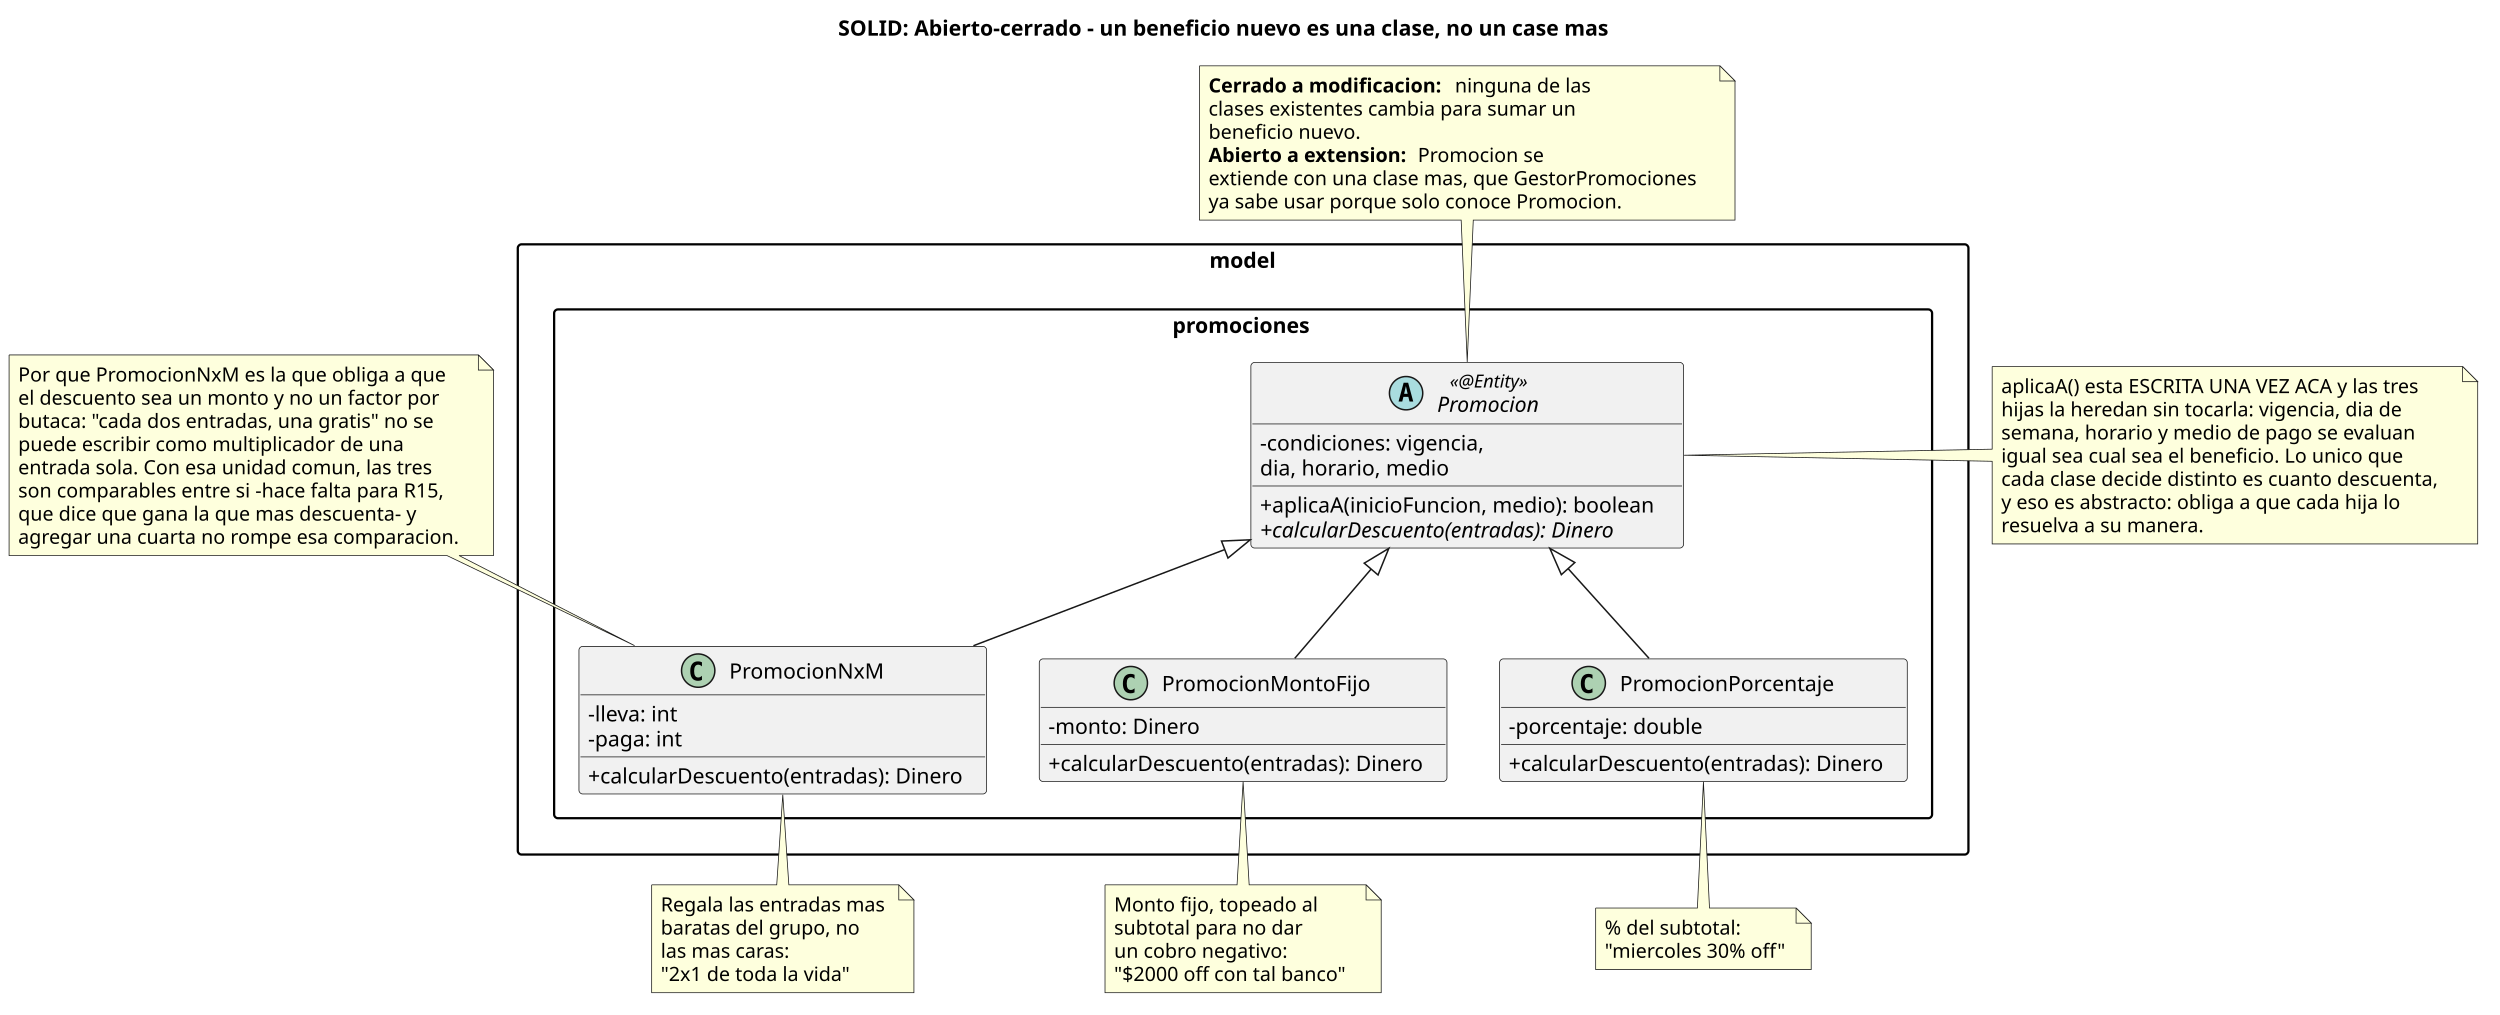
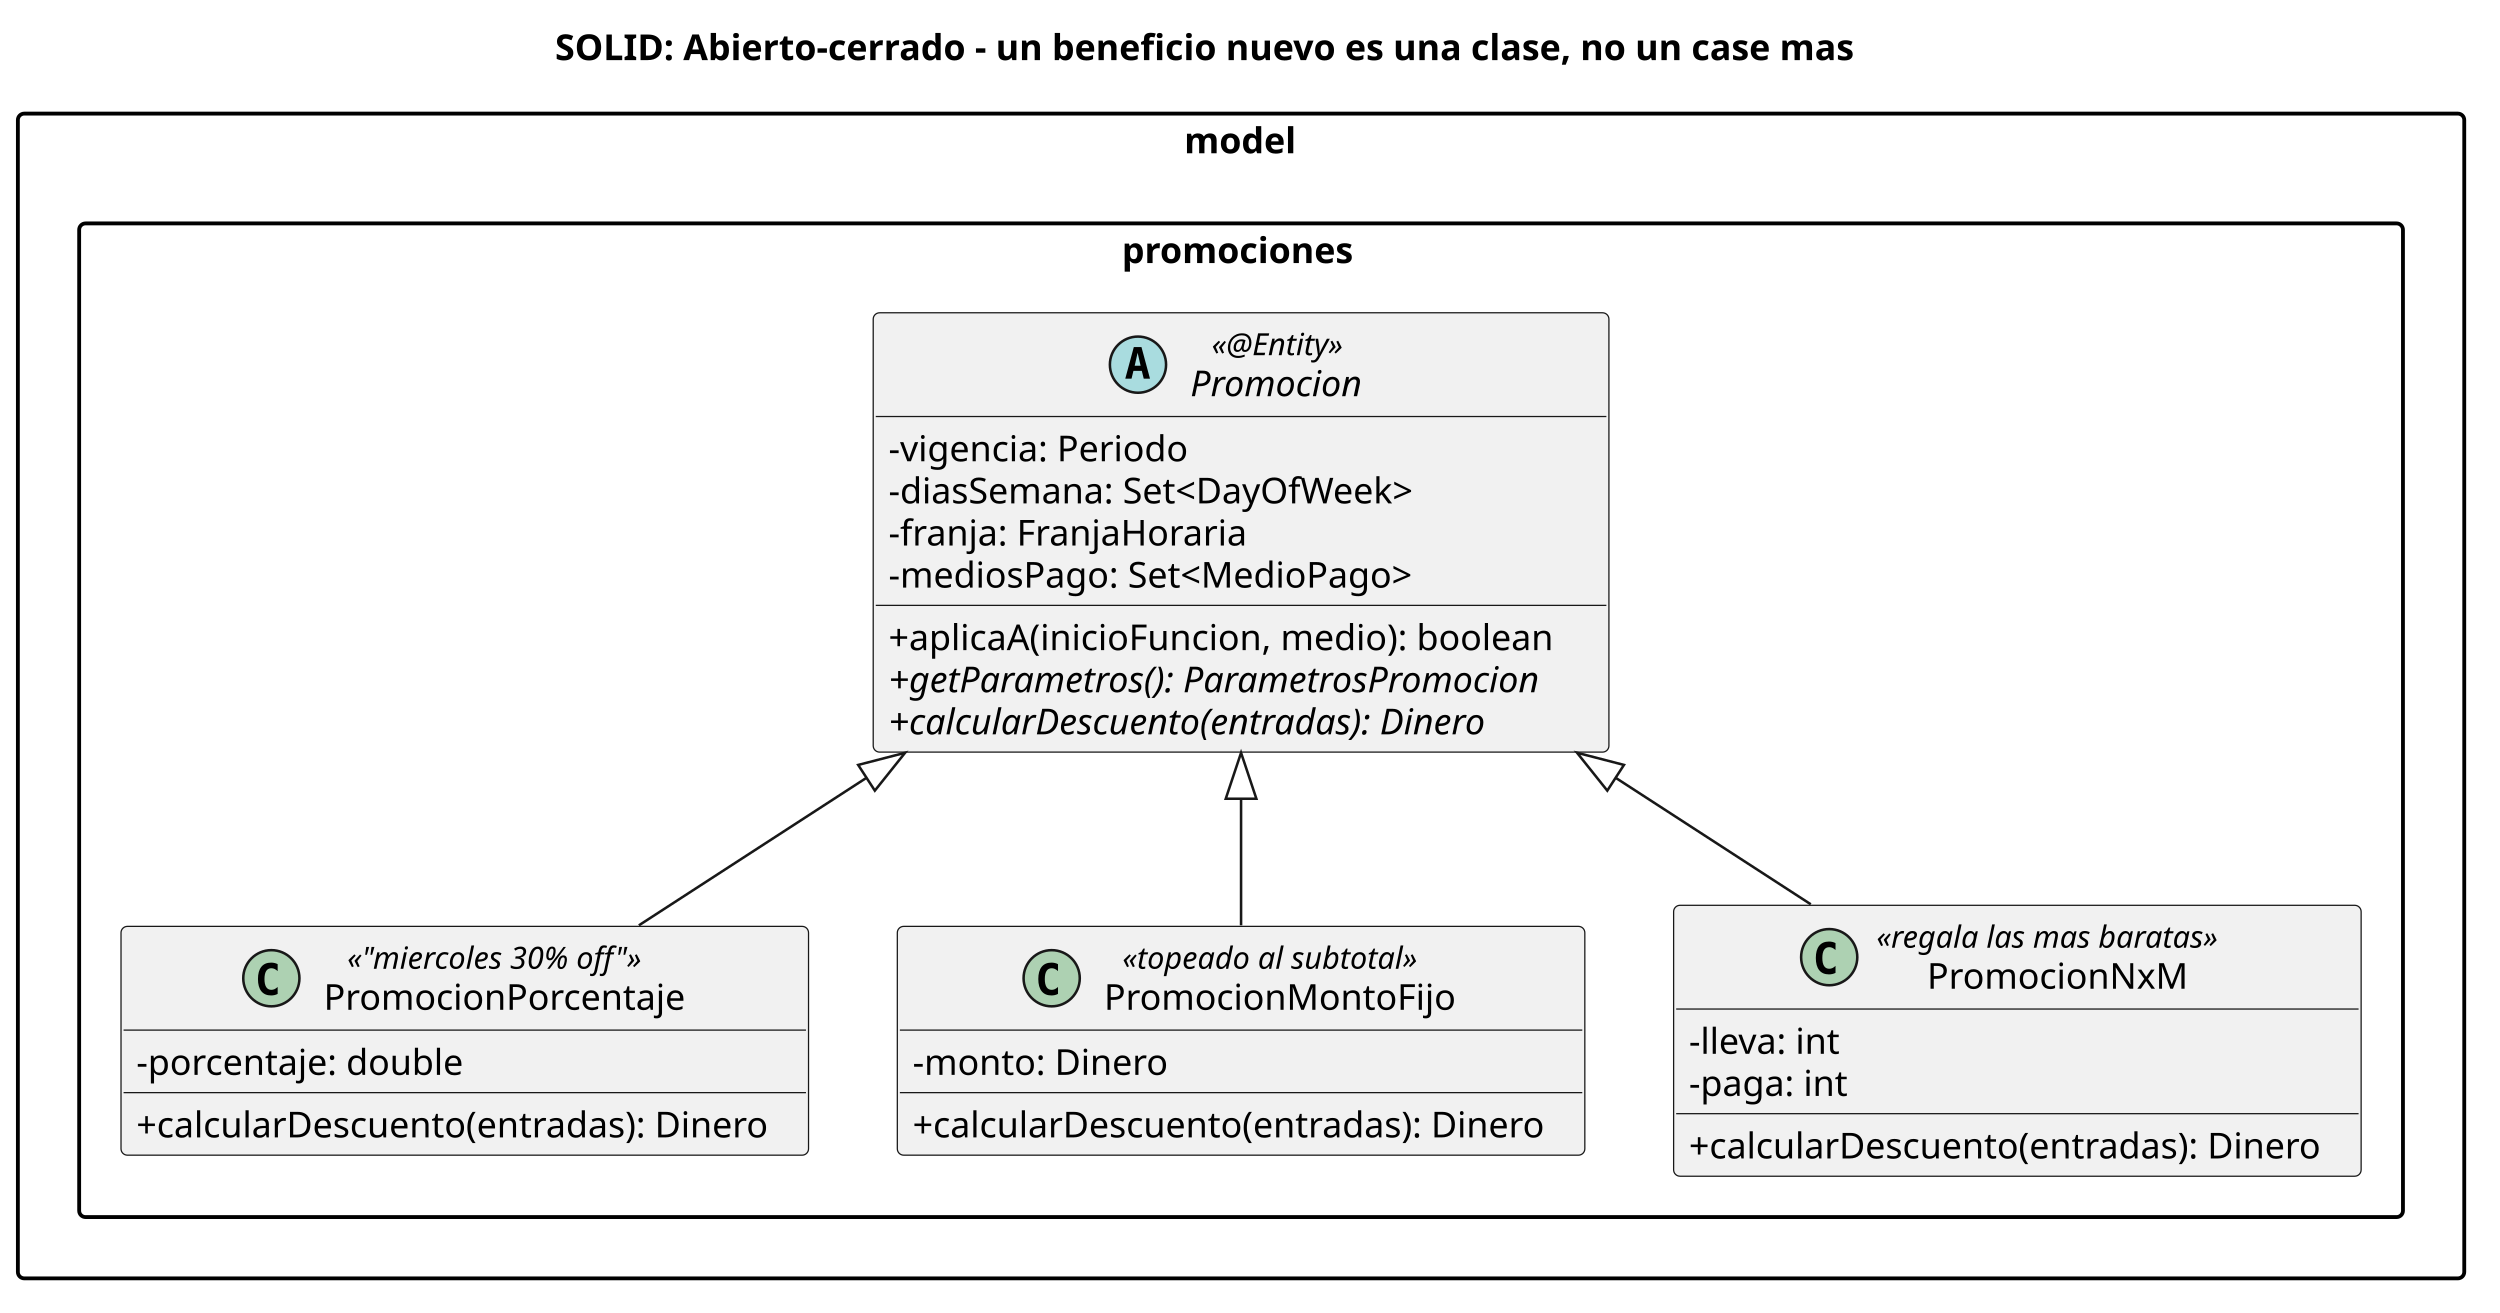
- <svg xmlns="http://www.w3.org/2000/svg" version="1.1" data-diagram-type="CLASS" style="width:1651px;height:670px;background:#FFFFFF;" width="1651px" height="670px" viewBox="0 0 1651 670" zoomAndPan="magnify" preserveAspectRatio="none" contentStyleType="text/css">
+ <svg xmlns="http://www.w3.org/2000/svg" version="1.1" data-diagram-type="CLASS" style="width:979px;height:514px;background:#FFFFFF;" width="979px" height="514px" viewBox="0 0 979 514" zoomAndPan="magnify" preserveAspectRatio="none" contentStyleType="text/css">
  <defs />
  <g font-family="sans-serif" lengthAdjust="spacing">
    <g class="title" data-source-line="1">
-       <text x="553.5" y="23.535" fill="#000" font-size="14" textLength="537.277" font-weight="700">SOLID: Abierto-cerrado - un beneficio nuevo es una clase, no un case mas</text>
+       <text x="217.361" y="23.535" fill="#000" font-size="14" textLength="537.277" font-weight="700">SOLID: Abierto-cerrado - un beneficio nuevo es una clase, no un case mas</text>
    </g>
-     <g class="cluster" data-qualified-name="model" id="ent0003" data-source-line="17">
-       <rect x="341.95" y="161.348" width="958" height="403" fill="none" style="stroke:#000;stroke-width:1.5;" rx="2.5" ry="2.5" />
-       <text x="798.675" y="176.883" fill="#000" font-size="14" textLength="44.55" font-weight="700">model</text>
+     <g class="cluster" data-qualified-name="model" id="ent0003" data-source-line="19">
+       <rect x="7" y="44.488" width="958" height="456.12" fill="none" style="stroke:#000;stroke-width:1.5;" rx="2.5" ry="2.5" />
+       <text x="463.725" y="60.023" fill="#000" font-size="14" textLength="44.55" font-weight="700">model</text>
    </g>
-     <g class="cluster" data-qualified-name="model.promociones" id="ent0001" data-source-line="16">
-       <rect x="365.95" y="204.348" width="910" height="336" fill="none" style="stroke:#000;stroke-width:1.5;" rx="2.5" ry="2.5" />
-       <text x="774.271" y="219.883" fill="#000" font-size="14" textLength="93.358" font-weight="700">promociones</text>
+     <g class="cluster" data-qualified-name="model.promociones" id="ent0001" data-source-line="18">
+       <rect x="31" y="87.488" width="910" height="389.12" fill="none" style="stroke:#000;stroke-width:1.5;" rx="2.5" ry="2.5" />
+       <text x="439.321" y="103.023" fill="#000" font-size="14" textLength="93.358" font-weight="700">promociones</text>
    </g>
-     <g class="entity" data-qualified-name="model.promociones.Promocion" id="ent0002" data-source-line="17">
-       <rect x="826.08" y="239.348" width="285.745" height="122.574" fill="#F1F1F1" style="stroke:#181818;stroke-width:0.5;" rx="2.5" ry="2.5" />
-       <ellipse cx="928.581" cy="259.659" rx="11" ry="11" fill="#A9DCDF" style="stroke:#181818;stroke-width:1;" />
-       <path d="M928.445,255.007 L927.291,260.079 L929.607,260.079 Z M926.951,252.766 L929.947,252.766 L933.292,265.159 L930.844,265.159 L930.08,262.096 L926.801,262.096 L926.054,265.159 L923.605,265.159 Z " fill="#000" />
-       <text x="957.432" y="255.95" fill="#000" font-size="12" textLength="55.541" font-style="italic">«@Entity»</text>
-       <text x="949.081" y="272.016" fill="#000" font-size="14" textLength="72.242" font-style="italic">Promocion</text>
-       <line x1="827.08" y1="279.969" x2="1110.825" y2="279.969" style="stroke:#181818;stroke-width:0.5;" />
-       <text x="832.08" y="297.505" fill="#000" font-size="14" textLength="157.609">-condiciones: vigencia,</text>
-       <text x="832.08" y="313.993" fill="#000" font-size="14" textLength="129.76">dia, horario, medio</text>
-       <line x1="827.08" y1="320.946" x2="1110.825" y2="320.946" style="stroke:#181818;stroke-width:0.5;" />
-       <text x="832.08" y="338.481" fill="#000" font-size="14" textLength="273.745">+aplicaA(inicioFuncion, medio): boolean</text>
-       <text x="832.08" y="354.969" fill="#000" font-size="14" textLength="257.229" font-style="italic">+calcularDescuento(entradas): Dinero</text>
+     <g class="entity" data-qualified-name="model.promociones.Promocion" id="ent0002" data-source-line="19">
+       <rect x="341.95" y="122.488" width="288.104" height="172.039" fill="#F1F1F1" style="stroke:#181818;stroke-width:0.5;" rx="2.5" ry="2.5" />
+       <ellipse cx="445.631" cy="142.799" rx="11" ry="11" fill="#A9DCDF" style="stroke:#181818;stroke-width:1;" />
+       <path d="M445.494,138.147 L444.34,143.219 L446.656,143.219 Z M444,135.906 L446.996,135.906 L450.342,148.299 L447.893,148.299 L447.129,145.236 L443.85,145.236 L443.103,148.299 L440.655,148.299 Z " fill="#000" />
+       <text x="474.481" y="139.09" fill="#000" font-size="12" textLength="55.541" font-style="italic">«@Entity»</text>
+       <text x="466.131" y="155.156" fill="#000" font-size="14" textLength="72.242" font-style="italic">Promocion</text>
+       <line x1="342.95" y1="163.109" x2="629.054" y2="163.109" style="stroke:#181818;stroke-width:0.5;" />
+       <text x="347.95" y="180.645" fill="#000" font-size="14" textLength="123.744">-vigencia: Periodo</text>
+       <text x="347.95" y="197.133" fill="#000" font-size="14" textLength="217.396">-diasSemana: Set&lt;DayOfWeek&gt;</text>
+       <text x="347.95" y="213.621" fill="#000" font-size="14" textLength="147.745">-franja: FranjaHoraria</text>
+       <text x="347.95" y="230.109" fill="#000" font-size="14" textLength="216.173">-mediosPago: Set&lt;MedioPago&gt;</text>
+       <line x1="342.95" y1="237.063" x2="629.054" y2="237.063" style="stroke:#181818;stroke-width:0.5;" />
+       <text x="347.95" y="254.598" fill="#000" font-size="14" textLength="273.745">+aplicaA(inicioFuncion, medio): boolean</text>
+       <text x="347.95" y="271.086" fill="#000" font-size="14" textLength="276.104" font-style="italic">+getParametros(): ParametrosPromocion</text>
+       <text x="347.95" y="287.574" fill="#000" font-size="14" textLength="257.229" font-style="italic">+calcularDescuento(entradas): Dinero</text>
    </g>
-     <g class="entity" data-qualified-name="model.promociones.PromocionPorcentaje" id="ent0004" data-source-line="23">
-       <rect x="990.34" y="435.128" width="269.229" height="80.977" fill="#F1F1F1" style="stroke:#181818;stroke-width:0.5;" rx="2.5" ry="2.5" />
-       <ellipse cx="1049.208" cy="451.128" rx="11" ry="11" fill="#ADD1B2" style="stroke:#181818;stroke-width:1;" />
-       <path d="M1051.681,457.271 Q1051.1,457.57 1050.461,457.72 Q1049.821,457.869 1049.116,457.869 Q1046.609,457.869 1045.289,456.217 Q1043.969,454.565 1043.969,451.444 Q1043.969,448.315 1045.289,446.663 Q1046.609,445.011 1049.116,445.011 Q1049.821,445.011 1050.469,445.161 Q1051.116,445.31 1051.681,445.609 L1051.681,448.331 Q1051.05,447.75 1050.456,447.481 Q1049.863,447.211 1049.232,447.211 Q1047.887,447.211 1047.203,448.277 Q1046.518,449.344 1046.518,451.444 Q1046.518,453.536 1047.203,454.603 Q1047.887,455.669 1049.232,455.669 Q1049.863,455.669 1050.456,455.4 Q1051.05,455.13 1051.681,454.549 Z " fill="#000" />
-       <text x="1069.708" y="456.419" fill="#000" font-size="14" textLength="142.994">PromocionPorcentaje</text>
-       <line x1="991.34" y1="467.128" x2="1258.569" y2="467.128" style="stroke:#181818;stroke-width:0.5;" />
-       <text x="996.34" y="484.663" fill="#000" font-size="14" textLength="135.543">-porcentaje: double</text>
-       <line x1="991.34" y1="491.617" x2="1258.569" y2="491.617" style="stroke:#181818;stroke-width:0.5;" />
-       <text x="996.34" y="509.152" fill="#000" font-size="14" textLength="257.229">+calcularDescuento(entradas): Dinero</text>
+     <g class="entity" data-qualified-name="model.promociones.PromocionPorcentaje" id="ent0004" data-source-line="29">
+       <rect x="47.39" y="362.768" width="269.229" height="89.598" fill="#F1F1F1" style="stroke:#181818;stroke-width:0.5;" rx="2.5" ry="2.5" />
+       <ellipse cx="106.258" cy="383.079" rx="11" ry="11" fill="#ADD1B2" style="stroke:#181818;stroke-width:1;" />
+       <path d="M108.731,389.222 Q108.15,389.521 107.511,389.67 Q106.871,389.82 106.166,389.82 Q103.659,389.82 102.339,388.168 Q101.019,386.516 101.019,383.395 Q101.019,380.265 102.339,378.613 Q103.659,376.962 106.166,376.962 Q106.871,376.962 107.519,377.111 Q108.166,377.26 108.731,377.559 L108.731,380.282 Q108.1,379.701 107.506,379.431 Q106.913,379.161 106.282,379.161 Q104.937,379.161 104.253,380.228 Q103.568,381.295 103.568,383.395 Q103.568,385.487 104.253,386.553 Q104.937,387.62 106.282,387.62 Q106.913,387.62 107.506,387.35 Q108.1,387.08 108.731,386.499 Z " fill="#000" />
+       <text x="135.964" y="379.37" fill="#000" font-size="12" textLength="124.582" font-style="italic">«"miercoles 30% off"»</text>
+       <text x="126.758" y="395.436" fill="#000" font-size="14" textLength="142.994">PromocionPorcentaje</text>
+       <line x1="48.39" y1="403.389" x2="315.619" y2="403.389" style="stroke:#181818;stroke-width:0.5;" />
+       <text x="53.39" y="420.925" fill="#000" font-size="14" textLength="135.543">-porcentaje: double</text>
+       <line x1="48.39" y1="427.878" x2="315.619" y2="427.878" style="stroke:#181818;stroke-width:0.5;" />
+       <text x="53.39" y="445.413" fill="#000" font-size="14" textLength="257.229">+calcularDescuento(entradas): Dinero</text>
    </g>
-     <g class="entity" data-qualified-name="model.promociones.PromocionMontoFijo" id="ent0005" data-source-line="27">
-       <rect x="686.34" y="435.128" width="269.229" height="80.977" fill="#F1F1F1" style="stroke:#181818;stroke-width:0.5;" rx="2.5" ry="2.5" />
-       <ellipse cx="746.787" cy="451.128" rx="11" ry="11" fill="#ADD1B2" style="stroke:#181818;stroke-width:1;" />
-       <path d="M749.26,457.271 Q748.679,457.57 748.04,457.72 Q747.401,457.869 746.695,457.869 Q744.188,457.869 742.868,456.217 Q741.548,454.565 741.548,451.444 Q741.548,448.315 742.868,446.663 Q744.188,445.011 746.695,445.011 Q747.401,445.011 748.048,445.161 Q748.695,445.31 749.26,445.609 L749.26,448.331 Q748.629,447.75 748.036,447.481 Q747.442,447.211 746.811,447.211 Q745.466,447.211 744.782,448.277 Q744.097,449.344 744.097,451.444 Q744.097,453.536 744.782,454.603 Q745.466,455.669 746.811,455.669 Q747.442,455.669 748.036,455.4 Q748.629,455.13 749.26,454.549 Z " fill="#000" />
-       <text x="767.287" y="456.419" fill="#000" font-size="14" textLength="139.836">PromocionMontoFijo</text>
-       <line x1="687.34" y1="467.128" x2="954.569" y2="467.128" style="stroke:#181818;stroke-width:0.5;" />
-       <text x="692.34" y="484.663" fill="#000" font-size="14" textLength="106.504">-monto: Dinero</text>
-       <line x1="687.34" y1="491.617" x2="954.569" y2="491.617" style="stroke:#181818;stroke-width:0.5;" />
-       <text x="692.34" y="509.152" fill="#000" font-size="14" textLength="257.229">+calcularDescuento(entradas): Dinero</text>
+     <g class="entity" data-qualified-name="model.promociones.PromocionMontoFijo" id="ent0005" data-source-line="33">
+       <rect x="351.39" y="362.768" width="269.229" height="89.598" fill="#F1F1F1" style="stroke:#181818;stroke-width:0.5;" rx="2.5" ry="2.5" />
+       <ellipse cx="411.837" cy="383.079" rx="11" ry="11" fill="#ADD1B2" style="stroke:#181818;stroke-width:1;" />
+       <path d="M414.31,389.222 Q413.729,389.521 413.09,389.67 Q412.451,389.82 411.745,389.82 Q409.238,389.82 407.918,388.168 Q406.598,386.516 406.598,383.395 Q406.598,380.265 407.918,378.613 Q409.238,376.962 411.745,376.962 Q412.451,376.962 413.098,377.111 Q413.745,377.26 414.31,377.559 L414.31,380.282 Q413.679,379.701 413.086,379.431 Q412.492,379.161 411.861,379.161 Q410.516,379.161 409.832,380.228 Q409.147,381.295 409.147,383.395 Q409.147,385.487 409.832,386.553 Q410.516,387.62 411.861,387.62 Q412.492,387.62 413.086,387.35 Q413.679,387.08 414.31,386.499 Z " fill="#000" />
+       <text x="439.518" y="379.37" fill="#000" font-size="12" textLength="125.473" font-style="italic">«topeado al subtotal»</text>
+       <text x="432.337" y="395.436" fill="#000" font-size="14" textLength="139.836">PromocionMontoFijo</text>
+       <line x1="352.39" y1="403.389" x2="619.619" y2="403.389" style="stroke:#181818;stroke-width:0.5;" />
+       <text x="357.39" y="420.925" fill="#000" font-size="14" textLength="106.504">-monto: Dinero</text>
+       <line x1="352.39" y1="427.878" x2="619.619" y2="427.878" style="stroke:#181818;stroke-width:0.5;" />
+       <text x="357.39" y="445.413" fill="#000" font-size="14" textLength="257.229">+calcularDescuento(entradas): Dinero</text>
    </g>
-     <g class="entity" data-qualified-name="model.promociones.PromocionNxM" id="ent0006" data-source-line="31">
-       <rect x="382.34" y="426.878" width="269.229" height="97.465" fill="#F1F1F1" style="stroke:#181818;stroke-width:0.5;" rx="2.5" ry="2.5" />
-       <ellipse cx="461.09" cy="442.878" rx="11" ry="11" fill="#ADD1B2" style="stroke:#181818;stroke-width:1;" />
-       <path d="M463.563,449.021 Q462.982,449.32 462.343,449.47 Q461.704,449.619 460.998,449.619 Q458.491,449.619 457.172,447.967 Q455.852,446.315 455.852,443.194 Q455.852,440.065 457.172,438.413 Q458.491,436.761 460.998,436.761 Q461.704,436.761 462.351,436.911 Q462.999,437.06 463.563,437.359 L463.563,440.081 Q462.932,439.5 462.339,439.231 Q461.745,438.961 461.114,438.961 Q459.77,438.961 459.085,440.027 Q458.4,441.094 458.4,443.194 Q458.4,445.286 459.085,446.353 Q459.77,447.419 461.114,447.419 Q461.745,447.419 462.339,447.15 Q462.932,446.88 463.563,446.299 Z " fill="#000" />
-       <text x="481.59" y="448.169" fill="#000" font-size="14" textLength="103.229">PromocionNxM</text>
-       <line x1="383.34" y1="458.878" x2="650.569" y2="458.878" style="stroke:#181818;stroke-width:0.5;" />
-       <text x="388.34" y="476.413" fill="#000" font-size="14" textLength="65.803">-lleva: int</text>
-       <text x="388.34" y="492.902" fill="#000" font-size="14" textLength="67.936">-paga: int</text>
-       <line x1="383.34" y1="499.855" x2="650.569" y2="499.855" style="stroke:#181818;stroke-width:0.5;" />
-       <text x="388.34" y="517.39" fill="#000" font-size="14" textLength="257.229">+calcularDescuento(entradas): Dinero</text>
+     <g class="entity" data-qualified-name="model.promociones.PromocionNxM" id="ent0006" data-source-line="37">
+       <rect x="655.39" y="354.518" width="269.229" height="106.086" fill="#F1F1F1" style="stroke:#181818;stroke-width:0.5;" rx="2.5" ry="2.5" />
+       <ellipse cx="716.317" cy="374.829" rx="11" ry="11" fill="#ADD1B2" style="stroke:#181818;stroke-width:1;" />
+       <path d="M718.79,380.972 Q718.209,381.271 717.57,381.42 Q716.931,381.57 716.225,381.57 Q713.719,381.57 712.399,379.918 Q711.079,378.266 711.079,375.145 Q711.079,372.015 712.399,370.363 Q713.719,368.712 716.225,368.712 Q716.931,368.712 717.578,368.861 Q718.226,369.01 718.79,369.309 L718.79,372.032 Q718.16,371.451 717.566,371.181 Q716.973,370.911 716.342,370.911 Q714.997,370.911 714.312,371.978 Q713.627,373.045 713.627,375.145 Q713.627,377.237 714.312,378.303 Q714.997,379.37 716.342,379.37 Q716.973,379.37 717.566,379.1 Q718.16,378.83 718.79,378.249 Z " fill="#000" />
+       <text x="734.817" y="371.12" fill="#000" font-size="12" textLength="142.875" font-style="italic">«regala las mas baratas»</text>
+       <text x="754.64" y="387.186" fill="#000" font-size="14" textLength="103.229">PromocionNxM</text>
+       <line x1="656.39" y1="395.139" x2="923.619" y2="395.139" style="stroke:#181818;stroke-width:0.5;" />
+       <text x="661.39" y="412.675" fill="#000" font-size="14" textLength="65.803">-lleva: int</text>
+       <text x="661.39" y="429.163" fill="#000" font-size="14" textLength="67.936">-paga: int</text>
+       <line x1="656.39" y1="436.116" x2="923.619" y2="436.116" style="stroke:#181818;stroke-width:0.5;" />
+       <text x="661.39" y="453.651" fill="#000" font-size="14" textLength="257.229">+calcularDescuento(entradas): Dinero</text>
    </g>
-     <g class="entity" data-qualified-name="GMN13" id="ent0014" data-source-line="43">
-       <path d="M1315.63,242.048 L1315.63,296.638 L1112.04,300.638 L1315.63,304.638 L1315.63,359.222 A0,0 0 0 0 1315.63,359.222 L1636.277,359.222 A0,0 0 0 0 1636.277,359.222 L1636.277,252.048 L1626.277,242.048 L1315.63,242.048 A0,0 0 0 0 1315.63,242.048" style="stroke:#181818;stroke-width:0.5;" fill="#FEFFDD" />
-       <path d="M1626.277,242.048 L1626.277,252.048 L1636.277,252.048 L1626.277,242.048" style="stroke:#181818;stroke-width:0.5;" fill="#FEFFDD" />
-       <text x="1321.63" y="259.617" fill="#000" font-size="13" textLength="291.478">aplicaA() esta ESCRITA UNA VEZ ACA y las tres</text>
-       <text x="1321.63" y="274.927" fill="#000" font-size="13" textLength="276.282">hijas la heredan sin tocarla: vigencia, dia de</text>
-       <text x="1321.63" y="290.238" fill="#000" font-size="13" textLength="282.02">semana, horario y medio de pago se evaluan</text>
-       <text x="1321.63" y="305.548" fill="#000" font-size="13" textLength="277.272">igual sea cual sea el beneficio. Lo unico que</text>
-       <text x="1321.63" y="320.859" fill="#000" font-size="13" textLength="299.647">cada clase decide distinto es cuanto descuenta,</text>
-       <text x="1321.63" y="336.169" fill="#000" font-size="13" textLength="276.047">y eso es abstracto: obliga a que cada hija lo</text>
-       <text x="1321.63" y="351.48" fill="#000" font-size="13" textLength="137.617">resuelva a su manera.</text>
+     <g class="link" data-entity-1="ent0002" data-entity-2="ent0004" id="lnk8" data-source-line="44" data-link-type="extension">
+       <path d="M339.325,304.578 C303.375,327.878 280.99,342.398 250.18,362.368" style="stroke:#181818;stroke-width:1;" fill="none" id="Promocion-backto-PromocionPorcentaje" codeLine="44" />
+       <polygon points="354.43,294.788,336.062,299.543,342.588,309.613,354.43,294.788" fill="none" style="stroke:#181818;stroke-width:1;stroke-linejoin:miter;stroke-miterlimit:10;" />
    </g>
-     <g class="entity" data-qualified-name="GMN16" id="ent0017" data-source-line="53">
-       <path d="M1053.78,599.658 L1053.78,640.279 A0,0 0 0 0 1053.78,640.279 L1196.122,640.279 A0,0 0 0 0 1196.122,640.279 L1196.122,609.658 L1186.122,599.658 L1128.95,599.658 L1124.95,516.268 L1120.95,599.658 L1053.78,599.658 A0,0 0 0 0 1053.78,599.658" style="stroke:#181818;stroke-width:0.5;" fill="#FEFFDD" />
-       <path d="M1186.122,599.658 L1186.122,609.658 L1196.122,609.658 L1186.122,599.658" style="stroke:#181818;stroke-width:0.5;" fill="#FEFFDD" />
-       <text x="1059.78" y="617.227" fill="#000" font-size="13" textLength="91.736">% del subtotal:</text>
-       <text x="1059.78" y="632.537" fill="#000" font-size="13" textLength="121.342">"miercoles 30% off"</text>
+     <g class="link" data-entity-1="ent0002" data-entity-2="ent0005" id="lnk10" data-source-line="45" data-link-type="extension">
+       <path d="M486,312.788 C486,336.088 486,342.398 486,362.368" style="stroke:#181818;stroke-width:1;" fill="none" id="Promocion-backto-PromocionMontoFijo" codeLine="45" />
+       <polygon points="486,294.788,480,312.788,492,312.788,486,294.788" fill="none" style="stroke:#181818;stroke-width:1;stroke-linejoin:miter;stroke-miterlimit:10;" />
    </g>
-     <g class="entity" data-qualified-name="GMN19" id="ent0020" data-source-line="57">
-       <path d="M729.75,584.348 L729.75,655.59 A0,0 0 0 0 729.75,655.59 L912.146,655.59 A0,0 0 0 0 912.146,655.59 L912.146,594.348 L902.146,584.348 L824.95,584.348 L820.95,516.268 L816.95,584.348 L729.75,584.348 A0,0 0 0 0 729.75,584.348" style="stroke:#181818;stroke-width:0.5;" fill="#FEFFDD" />
-       <path d="M902.146,584.348 L902.146,594.348 L912.146,594.348 L902.146,584.348" style="stroke:#181818;stroke-width:0.5;" fill="#FEFFDD" />
-       <text x="735.75" y="601.917" fill="#000" font-size="13" textLength="139.585">Monto fijo, topeado al</text>
-       <text x="735.75" y="617.227" fill="#000" font-size="13" textLength="128.458">subtotal para no dar</text>
-       <text x="735.75" y="632.538" fill="#000" font-size="13" textLength="118.536">un cobro negativo:</text>
-       <text x="735.75" y="647.848" fill="#000" font-size="13" textLength="161.396">"$2000 off con tal banco"</text>
-     </g>
-     <g class="entity" data-qualified-name="GMN22" id="ent0023" data-source-line="63">
-       <path d="M430.36,584.348 L430.36,655.59 A0,0 0 0 0 430.36,655.59 L603.551,655.59 A0,0 0 0 0 603.551,655.59 L603.551,594.348 L593.551,584.348 L520.95,584.348 L516.95,524.808 L512.95,584.348 L430.36,584.348 A0,0 0 0 0 430.36,584.348" style="stroke:#181818;stroke-width:0.5;" fill="#FEFFDD" />
-       <path d="M593.551,584.348 L593.551,594.348 L603.551,594.348 L593.551,584.348" style="stroke:#181818;stroke-width:0.5;" fill="#FEFFDD" />
-       <text x="436.36" y="601.917" fill="#000" font-size="13" textLength="152.191">Regala las entradas mas</text>
-       <text x="436.36" y="617.227" fill="#000" font-size="13" textLength="135.878">baratas del grupo, no</text>
-       <text x="436.36" y="632.538" fill="#000" font-size="13" textLength="88.81">las mas caras:</text>
-       <text x="436.36" y="647.848" fill="#000" font-size="13" textLength="130.997">"2x1 de toda la vida"</text>
-     </g>
-     <g class="entity" data-qualified-name="N1" id="ent0025" data-source-line="70">
-       <path d="M6,234.398 L6,366.883 A0,0 0 0 0 6,366.883 L295.15,366.883 L419.09,426.388 L303.15,366.883 L325.905,366.883 A0,0 0 0 0 325.905,366.883 L325.905,244.398 L315.905,234.398 L6,234.398 A0,0 0 0 0 6,234.398" style="stroke:#181818;stroke-width:0.5;" fill="#FEFFDD" />
-       <path d="M315.905,234.398 L315.905,244.398 L325.905,244.398 L315.905,234.398" style="stroke:#181818;stroke-width:0.5;" fill="#FEFFDD" />
-       <text x="12" y="251.967" fill="#000" font-size="13" textLength="290.685">Por que PromocionNxM es la que obliga a que</text>
-       <text x="12" y="267.277" fill="#000" font-size="13" textLength="288.431">el descuento sea un monto y no un factor por</text>
-       <text x="12" y="282.588" fill="#000" font-size="13" textLength="284.604">butaca: "cada dos entradas, una gratis" no se</text>
-       <text x="12" y="297.898" fill="#000" font-size="13" textLength="263.459">puede escribir como multiplicador de una</text>
-       <text x="12" y="313.209" fill="#000" font-size="13" textLength="284.667">entrada sola. Con esa unidad comun, las tres</text>
-       <text x="12" y="328.519" fill="#000" font-size="13" textLength="296.105">son comparables entre si -hace falta para R15,</text>
-       <text x="12" y="343.83" fill="#000" font-size="13" textLength="275.082">que dice que gana la que mas descuenta- y</text>
-       <text x="12" y="359.14" fill="#000" font-size="13" textLength="298.905">agregar una cuarta no rompe esa comparacion.</text>
-     </g>
-     <g class="entity" data-qualified-name="N2" id="ent0027" data-source-line="82">
-       <path d="M792.12,43.488 L792.12,145.352 A0,0 0 0 0 792.12,145.352 L964.95,145.352 L968.95,239.058 L972.95,145.352 L1145.794,145.352 A0,0 0 0 0 1145.794,145.352 L1145.794,53.488 L1135.794,43.488 L792.12,43.488 A0,0 0 0 0 792.12,43.488" style="stroke:#181818;stroke-width:0.5;" fill="#FEFFDD" />
-       <path d="M1135.794,43.488 L1135.794,53.488 L1145.794,53.488 L1135.794,43.488" style="stroke:#181818;stroke-width:0.5;" fill="#FEFFDD" />
-       <text x="798.12" y="61.057" fill="#000" font-size="13" textLength="158.596" font-weight="700">Cerrado a modificacion:</text>
-       <text x="960.829" y="61.057" fill="#000" font-size="13" textLength="92.53">ninguna de las</text>
-       <text x="798.12" y="76.367" fill="#000" font-size="13" textLength="251.583">clases existentes cambia para sumar un</text>
-       <text x="798.12" y="91.678" fill="#000" font-size="13" textLength="103.994">beneficio nuevo.</text>
-       <text x="798.12" y="106.988" fill="#000" font-size="13" textLength="134.075" font-weight="700">Abierto a extension:</text>
-       <text x="936.308" y="106.988" fill="#000" font-size="13" textLength="85.065">Promocion se</text>
-       <text x="798.12" y="122.299" fill="#000" font-size="13" textLength="332.674">extiende con una clase mas, que GestorPromociones</text>
-       <text x="798.12" y="137.609" fill="#000" font-size="13" textLength="282.204">ya sabe usar porque solo conoce Promocion.</text>
-     </g>
-     <g class="link" data-entity-1="ent0002" data-entity-2="ent0004" id="lnk8" data-source-line="38" data-link-type="extension">
-       <path d="M1035.569,375.502 C1057.279,399.562 1069.59,413.228 1089,434.748" style="stroke:#181818;stroke-width:1;" fill="none" id="Promocion-backto-PromocionPorcentaje" codeLine="38" />
-       <polygon points="1023.51,362.138,1031.114,379.522,1040.023,371.483,1023.51,362.138" fill="none" style="stroke:#181818;stroke-width:1;stroke-linejoin:miter;stroke-miterlimit:10;" />
-     </g>
-     <g class="link" data-entity-1="ent0002" data-entity-2="ent0005" id="lnk10" data-source-line="39" data-link-type="extension">
-       <path d="M905.487,375.814 C884.897,399.874 873.48,413.228 855.06,434.748" style="stroke:#181818;stroke-width:1;" fill="none" id="Promocion-backto-PromocionMontoFijo" codeLine="39" />
-       <polygon points="917.19,362.138,900.928,371.913,910.045,379.715,917.19,362.138" fill="none" style="stroke:#181818;stroke-width:1;stroke-linejoin:miter;stroke-miterlimit:10;" />
-     </g>
-     <g class="link" data-entity-1="ent0002" data-entity-2="ent0006" id="lnk12" data-source-line="40" data-link-type="extension">
-       <path d="M808.819,362.921 C750.119,385.381 699.61,404.718 642.84,426.438" style="stroke:#181818;stroke-width:1;" fill="none" id="Promocion-backto-PromocionNxM" codeLine="40" />
-       <polygon points="825.63,356.488,806.674,357.317,810.963,368.525,825.63,356.488" fill="none" style="stroke:#181818;stroke-width:1;stroke-linejoin:miter;stroke-miterlimit:10;" />
+     <g class="link" data-entity-1="ent0002" data-entity-2="ent0006" id="lnk12" data-source-line="46" data-link-type="extension">
+       <path d="M632.674,304.579 C663.804,324.759 681,335.908 709.1,354.128" style="stroke:#181818;stroke-width:1;" fill="none" id="Promocion-backto-PromocionNxM" codeLine="46" />
+       <polygon points="617.57,294.788,629.41,309.614,635.938,299.545,617.57,294.788" fill="none" style="stroke:#181818;stroke-width:1;stroke-linejoin:miter;stroke-miterlimit:10;" />
    </g>
  </g>
</svg>
